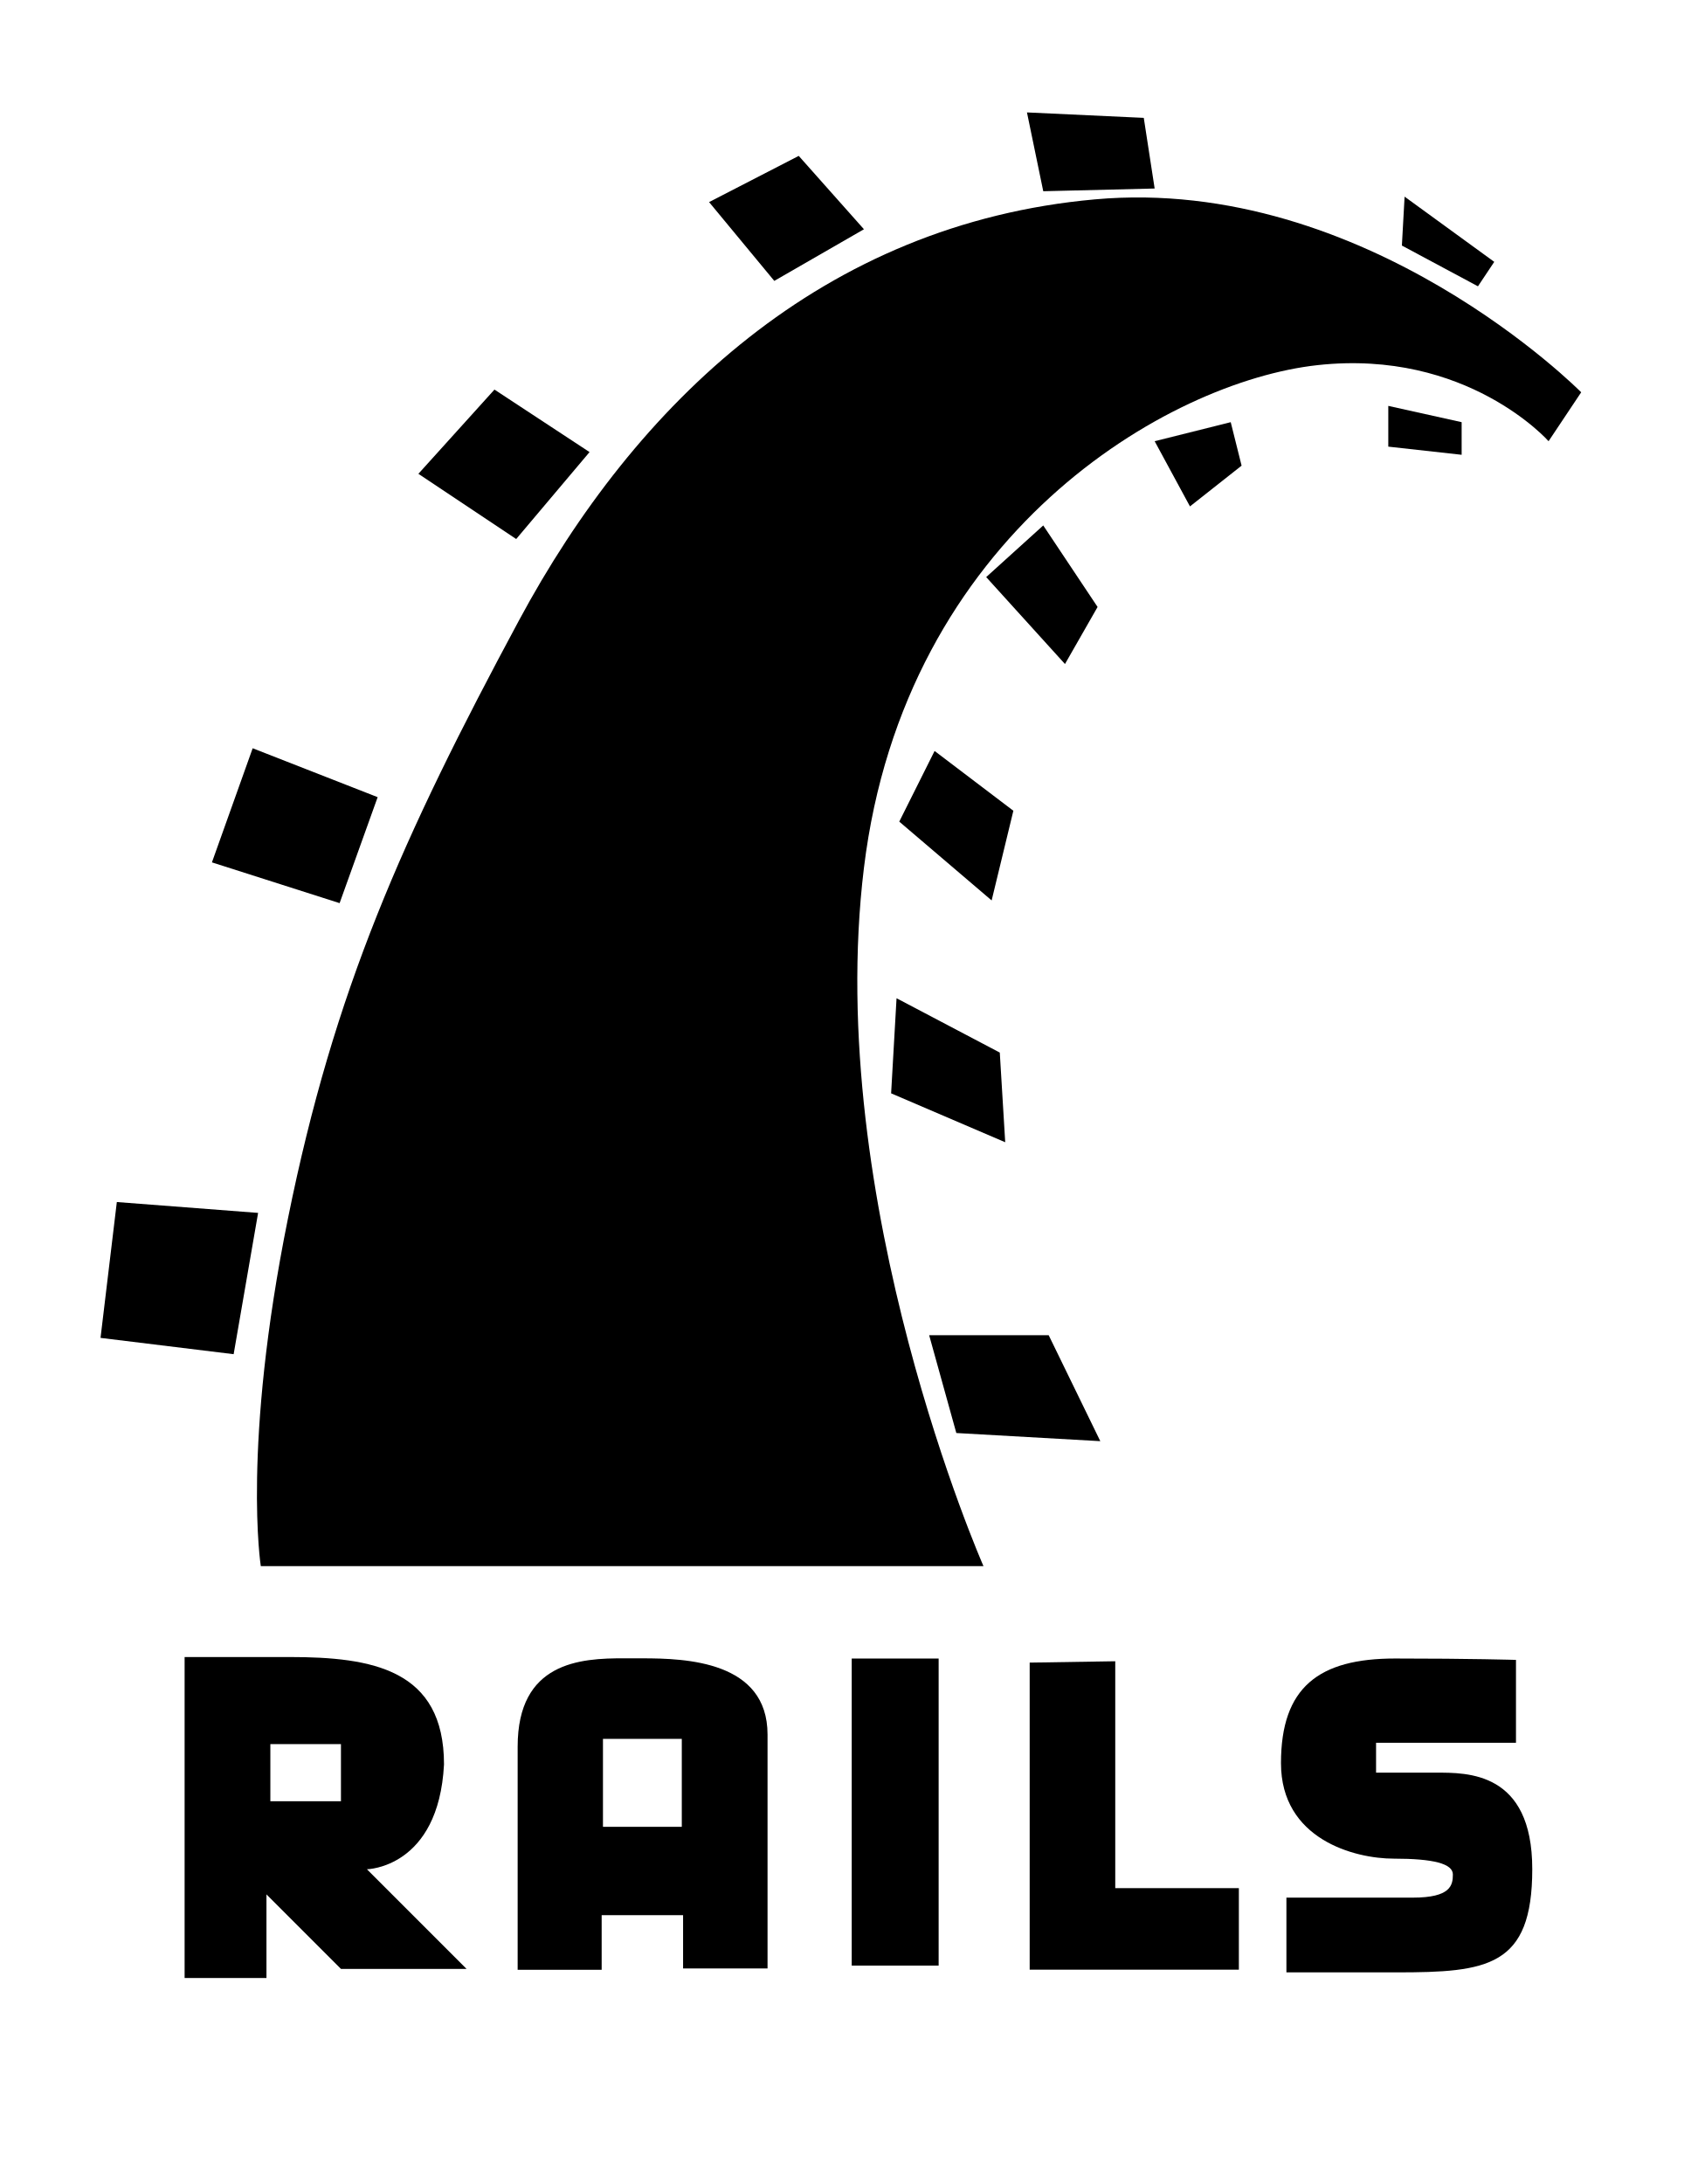
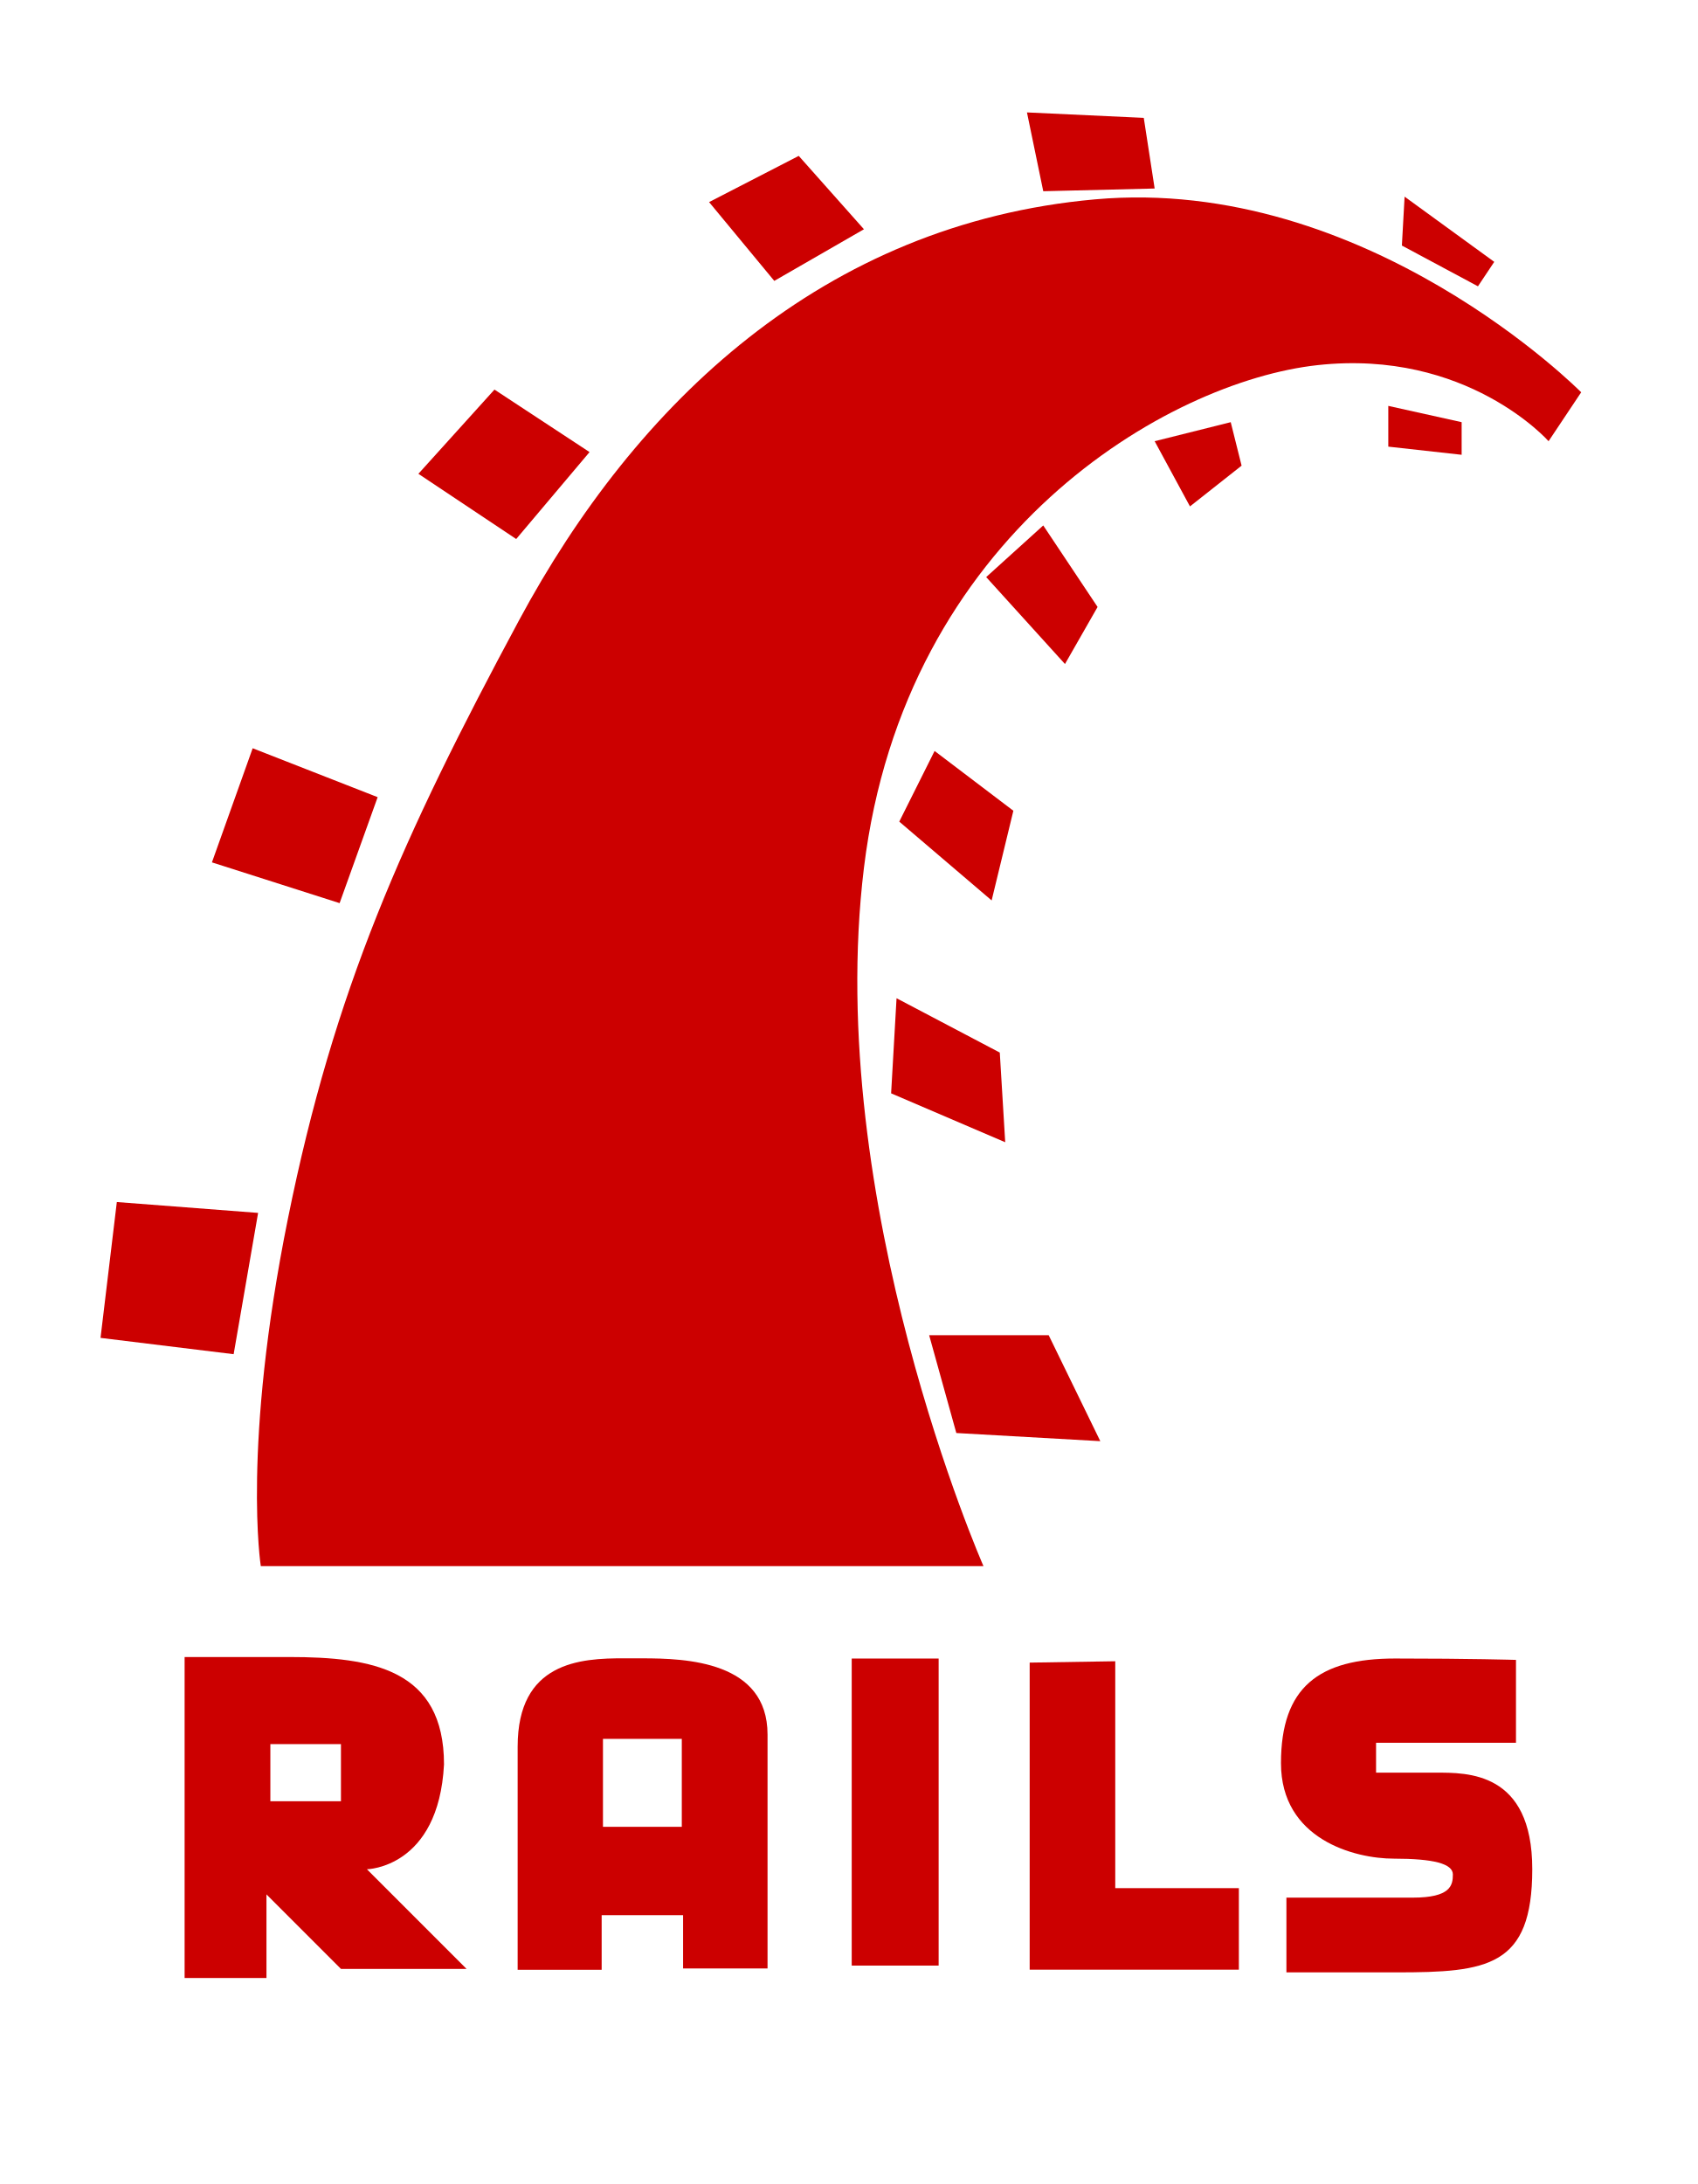
- <svg xmlns="http://www.w3.org/2000/svg" height="157.564px" id="svg3120" style="enable-background:new 0 0 122.498 157.564;" version="1.1" viewBox="0 0 122.498 157.564" width="122.498px" xml:space="preserve">
+ <svg xmlns="http://www.w3.org/2000/svg" height="157.564px" id="svg3120" style="enable-background:new 0 0 122.498 157.564;" version="1.1" viewBox="0 0 122.498 157.564" width="122.498px" xml:space="preserve" fill="#CC0000">
  <g id="layer7" transform="translate(-273.2731,-435.9545)">
    <path d="M286.594,555.5v23.156h5.906v-6.031l5.375,5.375h9.062l-7.188-7.188   c0,0,5.171-0.084,5.562-7.562c0-6.861-5.177-7.75-11.156-7.75H286.594z M292.781,561.781h5.094v4.125h-5.094V561.781z" id="path3993" />
    <path d="M318.344,555.594c-3.234-0.019-7.719,0.281-7.719,6.375v16.094h6.062   v-3.938h5.875v3.844h6.094v-16.875c0-5.293-5.881-5.5-9.031-5.5C319.231,555.594,318.806,555.597,318.344,555.594z    M316.781,561.406h5.688v6.344h-5.688V561.406z" id="path3997" />
    <rect height="22.152" id="rect4001" width="6.272" x="334.73" y="555.609" />
    <path d="M347.571,555.903v22.152h15.094v-5.881h-8.919v-16.369L347.571,555.903z" id="path4003" />
    <path d="M382.661,555.707v5.979h-10.096   v2.156c0,0,2.059,0,4.312,0s6.959-0.098,6.959,6.96c0,7.057-3.234,7.449-9.801,7.449c-6.568,0-7.939,0-7.939,0v-5.392   c0,0,6.371,0,9.115,0s2.896-0.894,2.896-1.672s-1.403-1.141-4.257-1.141s-8.146-1.402-8.146-6.891c0-5.489,2.744-7.548,8.233-7.548   S382.661,555.707,382.661,555.707L382.661,555.707z" id="path4005" />
  </g>
  <g id="layer6" transform="translate(-273.2731,-435.9545)">
    <path d="M292.092,548.944h52.146   c0,0-11.566-26.269-8.626-50.381c2.941-24.112,21.956-35.091,32.738-36.267c10.781-1.177,16.663,5.489,16.663,5.489l2.353-3.529   c0,0-15.487-15.683-35.091-13.918c-19.604,1.764-33.13,14.702-41.559,30.385c-8.43,15.684-13.331,26.661-16.663,43.128   S292.092,548.944,292.092,548.944z" id="path3966" />
    <path d="M281.703,522.675l10.194,0.784l-1.765,10.193l-9.605-1.176   L281.703,522.675z" id="path3968" />
    <path d="M297.778,501.111l2.745-7.645l-9.018-3.529l-2.94,8.233L297.778,501.111z" id="path3970" />
    <path d="M310.52,474.842l5.293-6.272l-6.861-4.509l-5.489,6.076L310.52,474.842z" id="path3972" />
    <path d="M324.438,450.534l4.705,5.685l6.469-3.725l-4.705-5.293L324.438,450.534z" id="path3974" />
    <path d="M347.375,444.065l1.176,5.686l8.038-0.196l-0.785-5.097L347.375,444.065z" id="path3976" />
    <path d="M374.624,450.142l-0.196,3.528l5.489,2.94l1.176-1.764L374.624,450.142z" id="path3978" />
    <path d="M373.447,465.237v2.94l5.293,0.588v-2.353L373.447,465.237z" id="path3980" />
    <path d="M356.589,467.785l2.548,4.704l3.725-2.94l-0.784-3.137L356.589,467.785z" id="path3982" />
    <path d="M348.55,473.863l3.921,5.881l-2.353,4.116l-5.685-6.272L348.55,473.863z" id="path3984" />
    <path d="M340.71,490.133l-2.549,5.097l6.665,5.686l1.568-6.47L340.71,490.133z" id="path3986" />
    <path d="M337.965,507.972l-0.392,6.861l8.233,3.529l-0.392-6.47L337.965,507.972z" id="path3988" />
    <path d="M340.317,532.281l1.961,7.058l10.389,0.588l-3.725-7.646H340.317z" id="path3990" />
  </g>
</svg>
